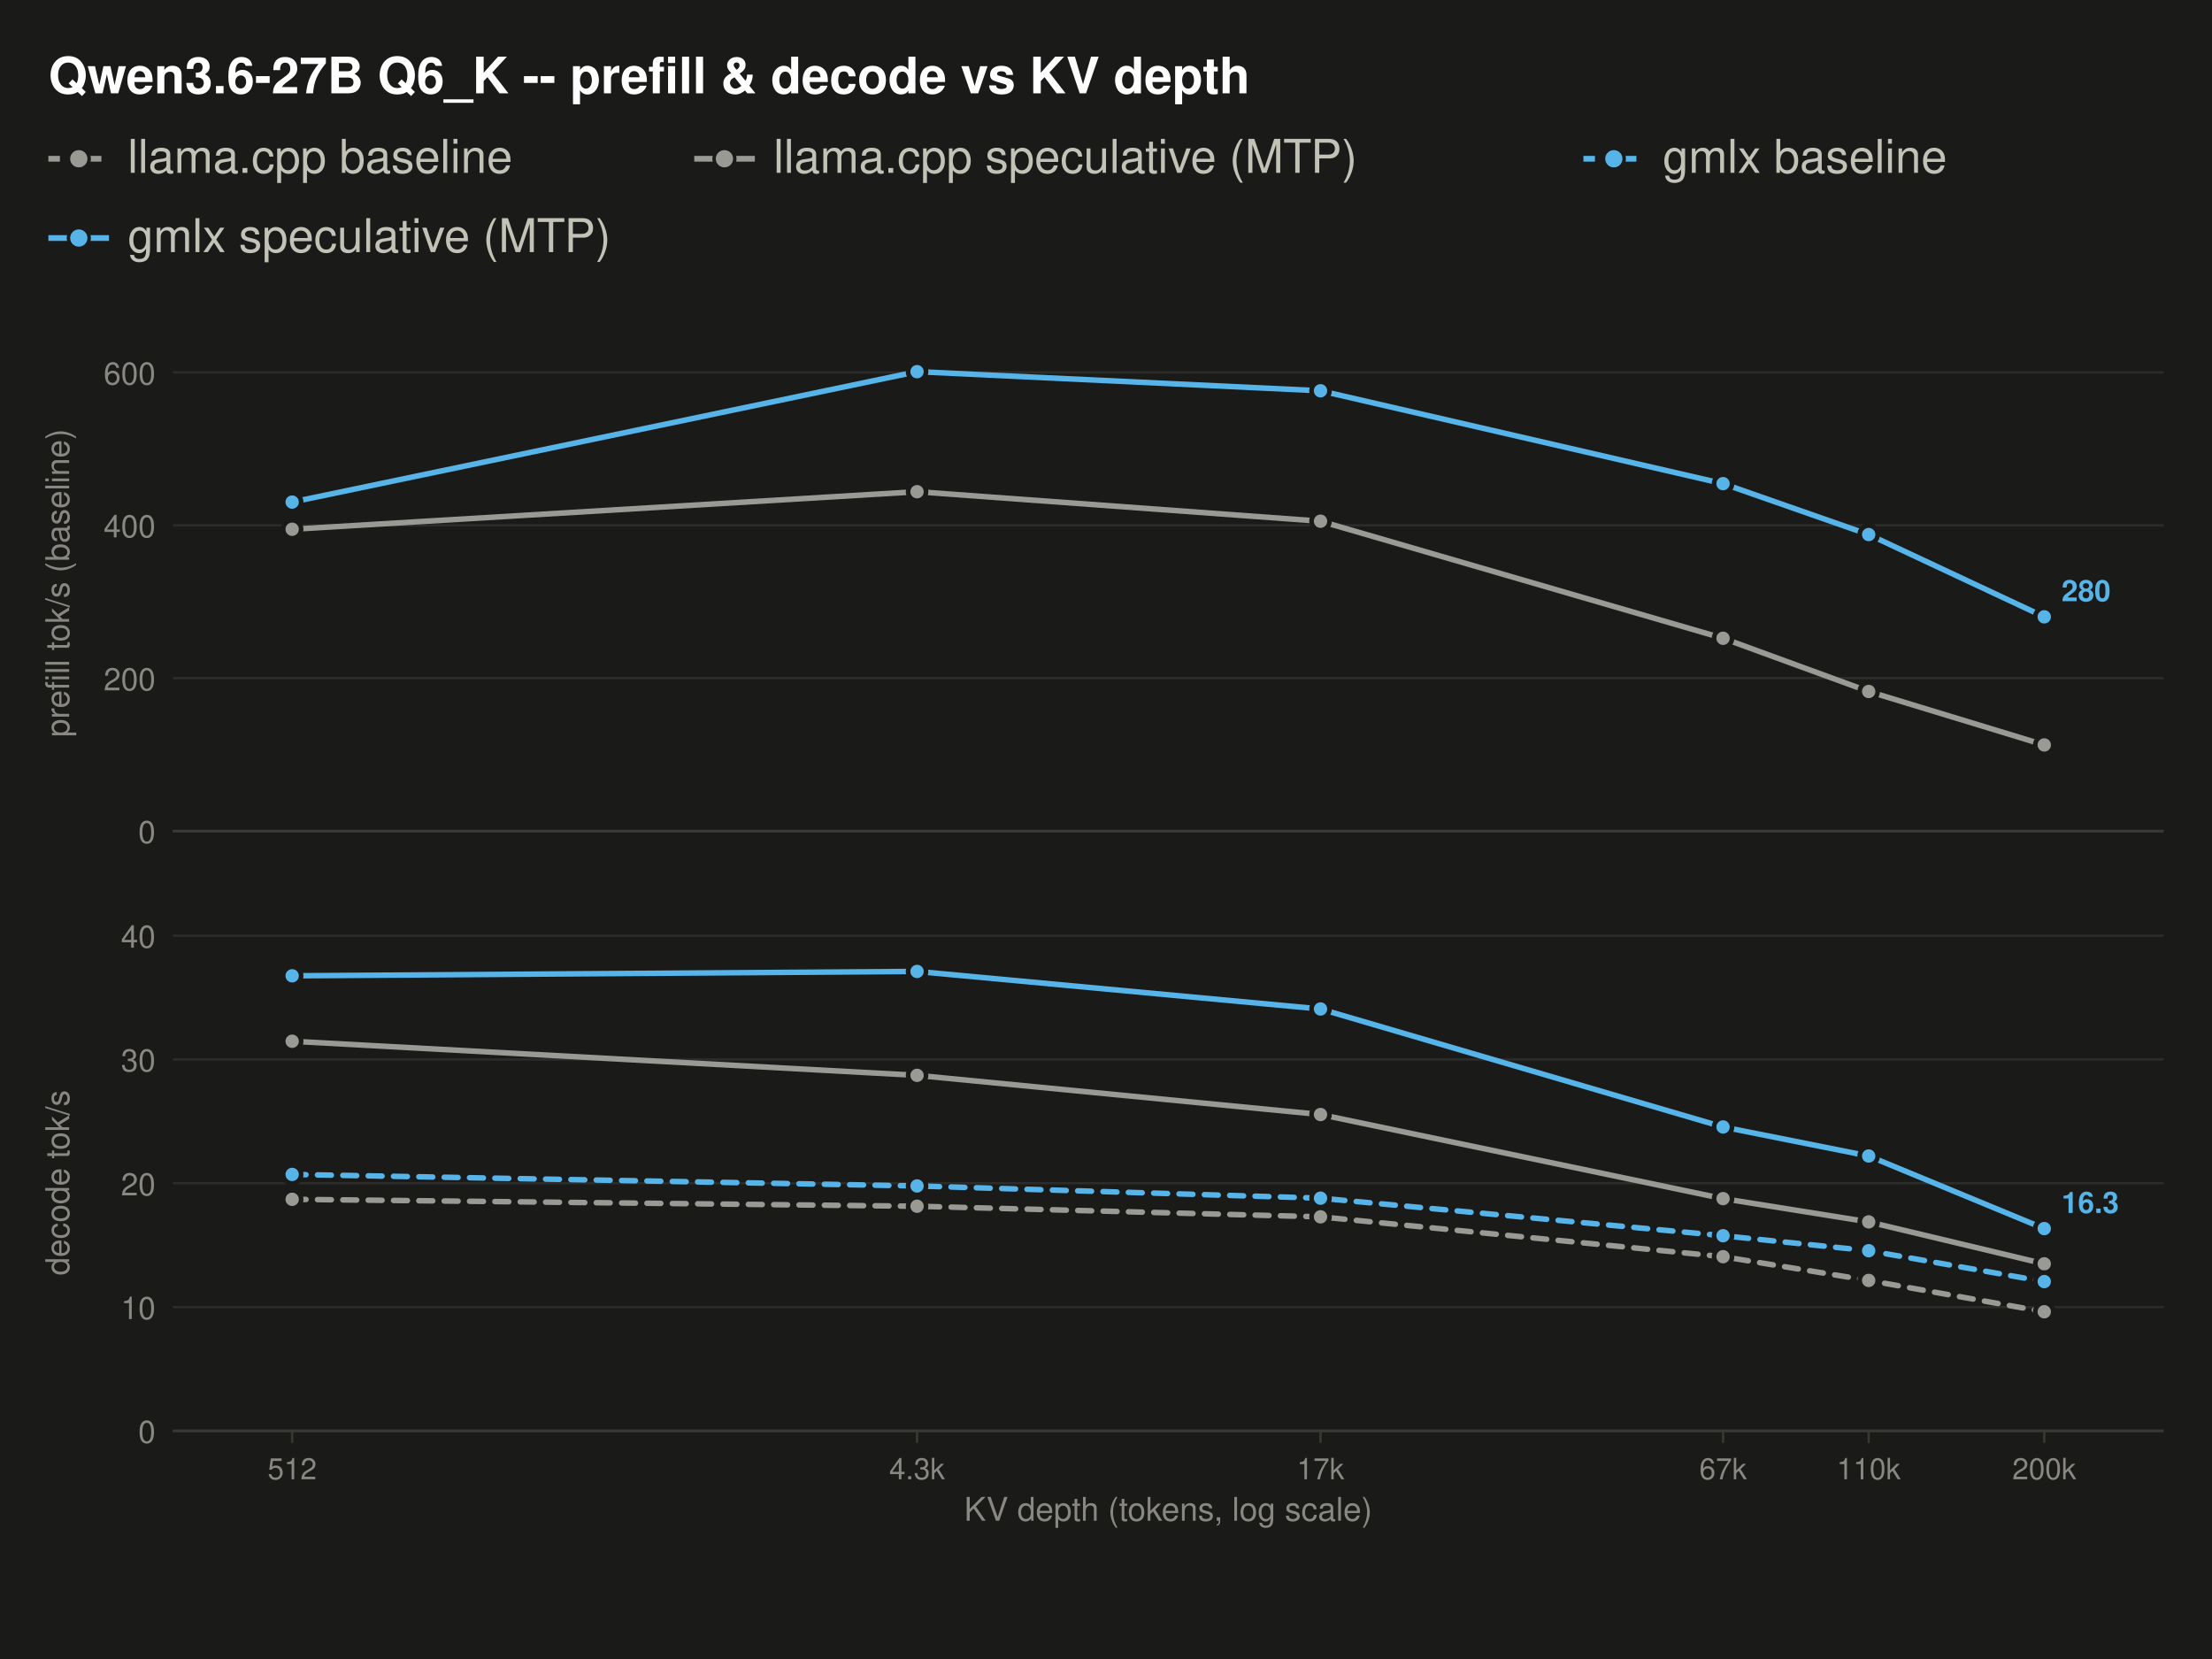
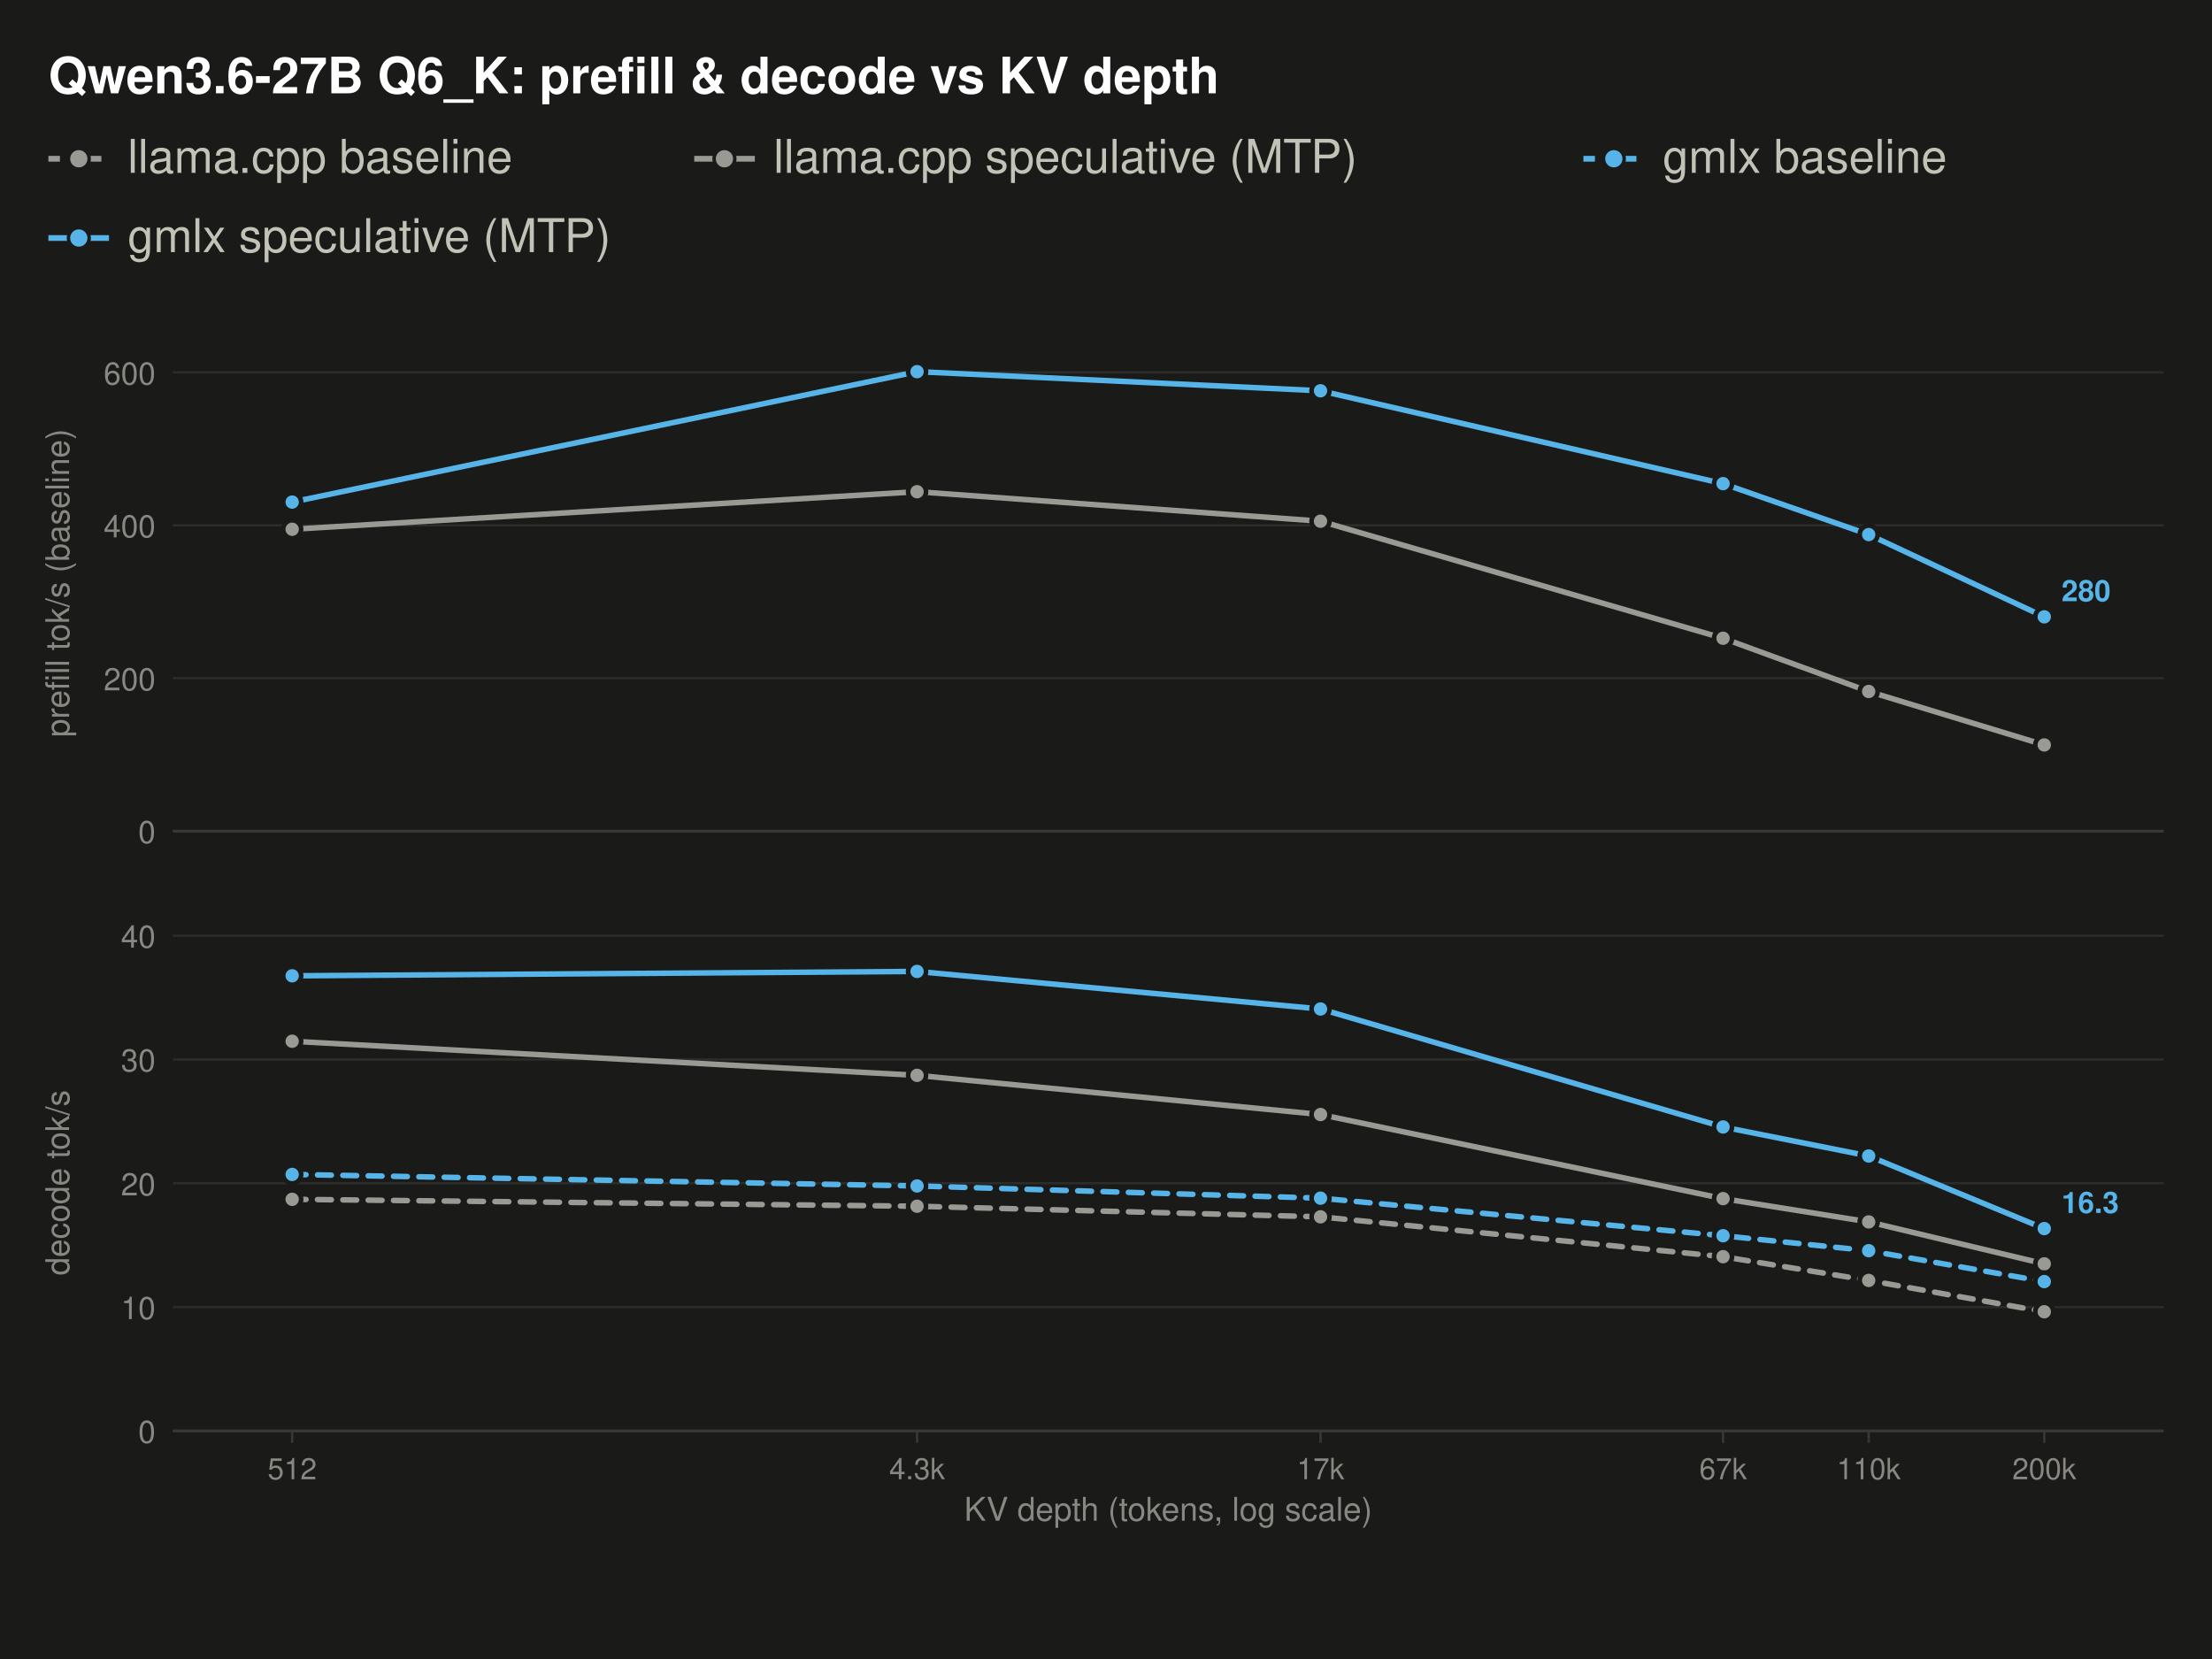
<svg xmlns="http://www.w3.org/2000/svg" width="960" height="720" viewBox="0 0 960 720" font-family="system-ui, -apple-system, 'Segoe UI', Helvetica, Arial, sans-serif">
  <rect x="0" y="0" width="960" height="720" fill="#1a1a19" />
-   <text x="21.0" y="40.5" font-size="21.8" fill="#ffffff" font-weight="600">Qwen3.6-27B Q6_K -- prefill &amp; decode vs KV depth</text>
+   <text x="21.0" y="40.5" font-size="21.8" fill="#ffffff" font-weight="600">Qwen3.6-27B Q6_K: prefill &amp; decode vs KV depth</text>
  <line x1="21.0" y1="68.9" x2="47.3" y2="68.9" stroke="#9a9a95" stroke-width="2.5" stroke-dasharray="5,4" />
  <circle cx="34.2" cy="68.9" r="4.5" fill="#9a9a95" stroke="#1a1a19" stroke-width="1.5" />
  <text x="55.4" y="75.0" font-size="20.2" fill="#c3c2b7">llama.cpp baseline</text>
  <line x1="301.3" y1="68.9" x2="327.6" y2="68.9" stroke="#9a9a95" stroke-width="2.5" />
  <circle cx="314.4" cy="68.9" r="4.5" fill="#9a9a95" stroke="#1a1a19" stroke-width="1.5" />
  <text x="335.7" y="75.0" font-size="20.2" fill="#c3c2b7">llama.cpp speculative (MTP)</text>
  <line x1="687.2" y1="68.9" x2="713.5" y2="68.9" stroke="#56b4e9" stroke-width="2.5" stroke-dasharray="5,4" />
  <circle cx="700.4" cy="68.9" r="4.5" fill="#56b4e9" stroke="#1a1a19" stroke-width="1.5" />
  <text x="721.6" y="75.0" font-size="20.2" fill="#c3c2b7">gmlx baseline</text>
  <line x1="21.0" y1="103.3" x2="47.3" y2="103.3" stroke="#56b4e9" stroke-width="2.5" />
  <circle cx="34.2" cy="103.3" r="4.5" fill="#56b4e9" stroke="#1a1a19" stroke-width="1.5" />
  <text x="55.4" y="109.4" font-size="20.2" fill="#c3c2b7">gmlx speculative (MTP)</text>
  <line x1="75.0" y1="360.7" x2="939.0" y2="360.7" stroke="#2c2c2a" stroke-width="1.0" />
  <text x="67.5" y="365.9" font-size="13.5" fill="#898781" text-anchor="end" style="font-variant-numeric: tabular-nums">0</text>
  <line x1="75.0" y1="294.3" x2="939.0" y2="294.3" stroke="#2c2c2a" stroke-width="1.0" />
  <text x="67.5" y="299.6" font-size="13.5" fill="#898781" text-anchor="end" style="font-variant-numeric: tabular-nums">200</text>
  <line x1="75.0" y1="228.0" x2="939.0" y2="228.0" stroke="#2c2c2a" stroke-width="1.0" />
  <text x="67.5" y="233.2" font-size="13.5" fill="#898781" text-anchor="end" style="font-variant-numeric: tabular-nums">400</text>
  <line x1="75.0" y1="161.6" x2="939.0" y2="161.6" stroke="#2c2c2a" stroke-width="1.0" />
  <text x="67.5" y="166.9" font-size="13.5" fill="#898781" text-anchor="end" style="font-variant-numeric: tabular-nums">600</text>
  <line x1="75.0" y1="360.7" x2="939.0" y2="360.7" stroke="#383835" stroke-width="1.2" />
  <line x1="126.8" y1="360.7" x2="126.8" y2="360.7" stroke="#383835" stroke-width="1.0" />
  <line x1="398.0" y1="360.7" x2="398.0" y2="360.7" stroke="#383835" stroke-width="1.0" />
  <line x1="573.1" y1="360.7" x2="573.1" y2="360.7" stroke="#383835" stroke-width="1.0" />
  <line x1="747.8" y1="360.7" x2="747.8" y2="360.7" stroke="#383835" stroke-width="1.0" />
  <line x1="811.0" y1="360.7" x2="811.0" y2="360.7" stroke="#383835" stroke-width="1.0" />
  <line x1="887.2" y1="360.7" x2="887.2" y2="360.7" stroke="#383835" stroke-width="1.0" />
  <path d="M126.8,229.7 L398.0,213.4 L573.1,226.2 L747.8,277.0 L811.0,300.1 L887.2,323.3" fill="none" stroke="#9a9a95" stroke-width="2.4" stroke-linejoin="round" stroke-linecap="round" />
  <circle cx="126.8" cy="229.7" r="3.9" fill="#9a9a95" stroke="#1a1a19" stroke-width="2.0" />
  <circle cx="398.0" cy="213.4" r="3.9" fill="#9a9a95" stroke="#1a1a19" stroke-width="2.0" />
  <circle cx="573.1" cy="226.2" r="3.9" fill="#9a9a95" stroke="#1a1a19" stroke-width="2.0" />
  <circle cx="747.8" cy="277.0" r="3.9" fill="#9a9a95" stroke="#1a1a19" stroke-width="2.0" />
  <circle cx="811.0" cy="300.1" r="3.9" fill="#9a9a95" stroke="#1a1a19" stroke-width="2.0" />
  <circle cx="887.2" cy="323.3" r="3.9" fill="#9a9a95" stroke="#1a1a19" stroke-width="2.0" />
  <path d="M126.8,217.9 L398.0,161.3 L573.1,169.6 L747.8,209.9 L811.0,232.0 L887.2,267.7" fill="none" stroke="#56b4e9" stroke-width="2.4" stroke-linejoin="round" stroke-linecap="round" />
  <circle cx="126.8" cy="217.9" r="3.9" fill="#56b4e9" stroke="#1a1a19" stroke-width="2.0" />
  <circle cx="398.0" cy="161.3" r="3.9" fill="#56b4e9" stroke="#1a1a19" stroke-width="2.0" />
  <circle cx="573.1" cy="169.6" r="3.9" fill="#56b4e9" stroke="#1a1a19" stroke-width="2.0" />
  <circle cx="747.8" cy="209.9" r="3.9" fill="#56b4e9" stroke="#1a1a19" stroke-width="2.0" />
  <circle cx="811.0" cy="232.0" r="3.9" fill="#56b4e9" stroke="#1a1a19" stroke-width="2.0" />
  <circle cx="887.2" cy="267.7" r="3.9" fill="#56b4e9" stroke="#1a1a19" stroke-width="2.0" />
  <text x="894.7" y="260.9" font-size="12.8" fill="#56b4e9" font-weight="600" style="font-variant-numeric: tabular-nums">280</text>
  <text x="30.0" y="253.0" font-size="14.2" fill="#898781" text-anchor="middle" transform="rotate(-90.0 30.0 253.0)">prefill tok/s (baseline)</text>
  <line x1="75.0" y1="621.0" x2="939.0" y2="621.0" stroke="#2c2c2a" stroke-width="1.0" />
  <text x="67.5" y="626.2" font-size="13.5" fill="#898781" text-anchor="end" style="font-variant-numeric: tabular-nums">0</text>
  <line x1="75.0" y1="567.3" x2="939.0" y2="567.3" stroke="#2c2c2a" stroke-width="1.0" />
  <text x="67.5" y="572.5" font-size="13.5" fill="#898781" text-anchor="end" style="font-variant-numeric: tabular-nums">10</text>
  <line x1="75.0" y1="513.5" x2="939.0" y2="513.5" stroke="#2c2c2a" stroke-width="1.0" />
  <text x="67.5" y="518.8" font-size="13.5" fill="#898781" text-anchor="end" style="font-variant-numeric: tabular-nums">20</text>
  <line x1="75.0" y1="459.8" x2="939.0" y2="459.8" stroke="#2c2c2a" stroke-width="1.0" />
  <text x="67.5" y="465.0" font-size="13.5" fill="#898781" text-anchor="end" style="font-variant-numeric: tabular-nums">30</text>
  <line x1="75.0" y1="406.1" x2="939.0" y2="406.1" stroke="#2c2c2a" stroke-width="1.0" />
  <text x="67.5" y="411.3" font-size="13.5" fill="#898781" text-anchor="end" style="font-variant-numeric: tabular-nums">40</text>
  <line x1="75.0" y1="621.0" x2="939.0" y2="621.0" stroke="#383835" stroke-width="1.2" />
  <line x1="126.8" y1="621.0" x2="126.8" y2="626.2" stroke="#383835" stroke-width="1.0" />
  <text x="126.8" y="642.0" font-size="12.8" fill="#898781" text-anchor="middle" style="font-variant-numeric: tabular-nums">512</text>
  <line x1="398.0" y1="621.0" x2="398.0" y2="626.2" stroke="#383835" stroke-width="1.0" />
  <text x="398.0" y="642.0" font-size="12.8" fill="#898781" text-anchor="middle" style="font-variant-numeric: tabular-nums">4.3k</text>
  <line x1="573.1" y1="621.0" x2="573.1" y2="626.2" stroke="#383835" stroke-width="1.0" />
  <text x="573.1" y="642.0" font-size="12.8" fill="#898781" text-anchor="middle" style="font-variant-numeric: tabular-nums">17k</text>
  <line x1="747.8" y1="621.0" x2="747.8" y2="626.2" stroke="#383835" stroke-width="1.0" />
  <text x="747.8" y="642.0" font-size="12.8" fill="#898781" text-anchor="middle" style="font-variant-numeric: tabular-nums">67k</text>
  <line x1="811.0" y1="621.0" x2="811.0" y2="626.2" stroke="#383835" stroke-width="1.0" />
  <text x="811.0" y="642.0" font-size="12.8" fill="#898781" text-anchor="middle" style="font-variant-numeric: tabular-nums">110k</text>
  <line x1="887.2" y1="621.0" x2="887.2" y2="626.2" stroke="#383835" stroke-width="1.0" />
  <text x="887.2" y="642.0" font-size="12.8" fill="#898781" text-anchor="middle" style="font-variant-numeric: tabular-nums">200k</text>
  <path d="M126.8,520.5 L398.0,523.5 L573.1,528.1 L747.8,545.4 L811.0,555.7 L887.2,569.3" fill="none" stroke="#9a9a95" stroke-width="2.4" stroke-dasharray="6,5" stroke-linejoin="round" stroke-linecap="round" />
  <circle cx="126.8" cy="520.5" r="3.9" fill="#9a9a95" stroke="#1a1a19" stroke-width="2.0" />
  <circle cx="398.0" cy="523.5" r="3.9" fill="#9a9a95" stroke="#1a1a19" stroke-width="2.0" />
  <circle cx="573.1" cy="528.1" r="3.9" fill="#9a9a95" stroke="#1a1a19" stroke-width="2.0" />
  <circle cx="747.8" cy="545.4" r="3.9" fill="#9a9a95" stroke="#1a1a19" stroke-width="2.0" />
  <circle cx="811.0" cy="555.7" r="3.9" fill="#9a9a95" stroke="#1a1a19" stroke-width="2.0" />
  <circle cx="887.2" cy="569.3" r="3.9" fill="#9a9a95" stroke="#1a1a19" stroke-width="2.0" />
  <path d="M126.8,451.9 L398.0,466.7 L573.1,483.7 L747.8,520.2 L811.0,530.3 L887.2,548.5" fill="none" stroke="#9a9a95" stroke-width="2.4" stroke-linejoin="round" stroke-linecap="round" />
  <circle cx="126.8" cy="451.9" r="3.9" fill="#9a9a95" stroke="#1a1a19" stroke-width="2.0" />
  <circle cx="398.0" cy="466.7" r="3.9" fill="#9a9a95" stroke="#1a1a19" stroke-width="2.0" />
  <circle cx="573.1" cy="483.7" r="3.9" fill="#9a9a95" stroke="#1a1a19" stroke-width="2.0" />
  <circle cx="747.8" cy="520.2" r="3.9" fill="#9a9a95" stroke="#1a1a19" stroke-width="2.0" />
  <circle cx="811.0" cy="530.3" r="3.9" fill="#9a9a95" stroke="#1a1a19" stroke-width="2.0" />
  <circle cx="887.2" cy="548.5" r="3.9" fill="#9a9a95" stroke="#1a1a19" stroke-width="2.0" />
  <path d="M126.8,509.7 L398.0,514.7 L573.1,520.0 L747.8,536.3 L811.0,542.8 L887.2,556.2" fill="none" stroke="#56b4e9" stroke-width="2.4" stroke-dasharray="6,5" stroke-linejoin="round" stroke-linecap="round" />
  <circle cx="126.8" cy="509.7" r="3.9" fill="#56b4e9" stroke="#1a1a19" stroke-width="2.0" />
  <circle cx="398.0" cy="514.7" r="3.9" fill="#56b4e9" stroke="#1a1a19" stroke-width="2.0" />
  <circle cx="573.1" cy="520.0" r="3.9" fill="#56b4e9" stroke="#1a1a19" stroke-width="2.0" />
  <circle cx="747.8" cy="536.3" r="3.9" fill="#56b4e9" stroke="#1a1a19" stroke-width="2.0" />
  <circle cx="811.0" cy="542.8" r="3.9" fill="#56b4e9" stroke="#1a1a19" stroke-width="2.0" />
  <circle cx="887.2" cy="556.2" r="3.9" fill="#56b4e9" stroke="#1a1a19" stroke-width="2.0" />
  <path d="M126.8,423.5 L398.0,421.6 L573.1,437.9 L747.8,489.1 L811.0,501.7 L887.2,533.2" fill="none" stroke="#56b4e9" stroke-width="2.4" stroke-linejoin="round" stroke-linecap="round" />
  <circle cx="126.8" cy="423.5" r="3.9" fill="#56b4e9" stroke="#1a1a19" stroke-width="2.0" />
  <circle cx="398.0" cy="421.6" r="3.9" fill="#56b4e9" stroke="#1a1a19" stroke-width="2.0" />
  <circle cx="573.1" cy="437.9" r="3.9" fill="#56b4e9" stroke="#1a1a19" stroke-width="2.0" />
  <circle cx="747.8" cy="489.1" r="3.9" fill="#56b4e9" stroke="#1a1a19" stroke-width="2.0" />
  <circle cx="811.0" cy="501.7" r="3.9" fill="#56b4e9" stroke="#1a1a19" stroke-width="2.0" />
  <circle cx="887.2" cy="533.2" r="3.9" fill="#56b4e9" stroke="#1a1a19" stroke-width="2.0" />
  <text x="894.7" y="526.4" font-size="12.8" fill="#56b4e9" font-weight="600" style="font-variant-numeric: tabular-nums">16.3</text>
  <text x="30.0" y="513.3" font-size="14.2" fill="#898781" text-anchor="middle" transform="rotate(-90.0 30.0 513.3)">decode tok/s</text>
  <text x="507.0" y="660.0" font-size="14.2" fill="#898781" text-anchor="middle">KV depth (tokens, log scale)</text>
</svg>
